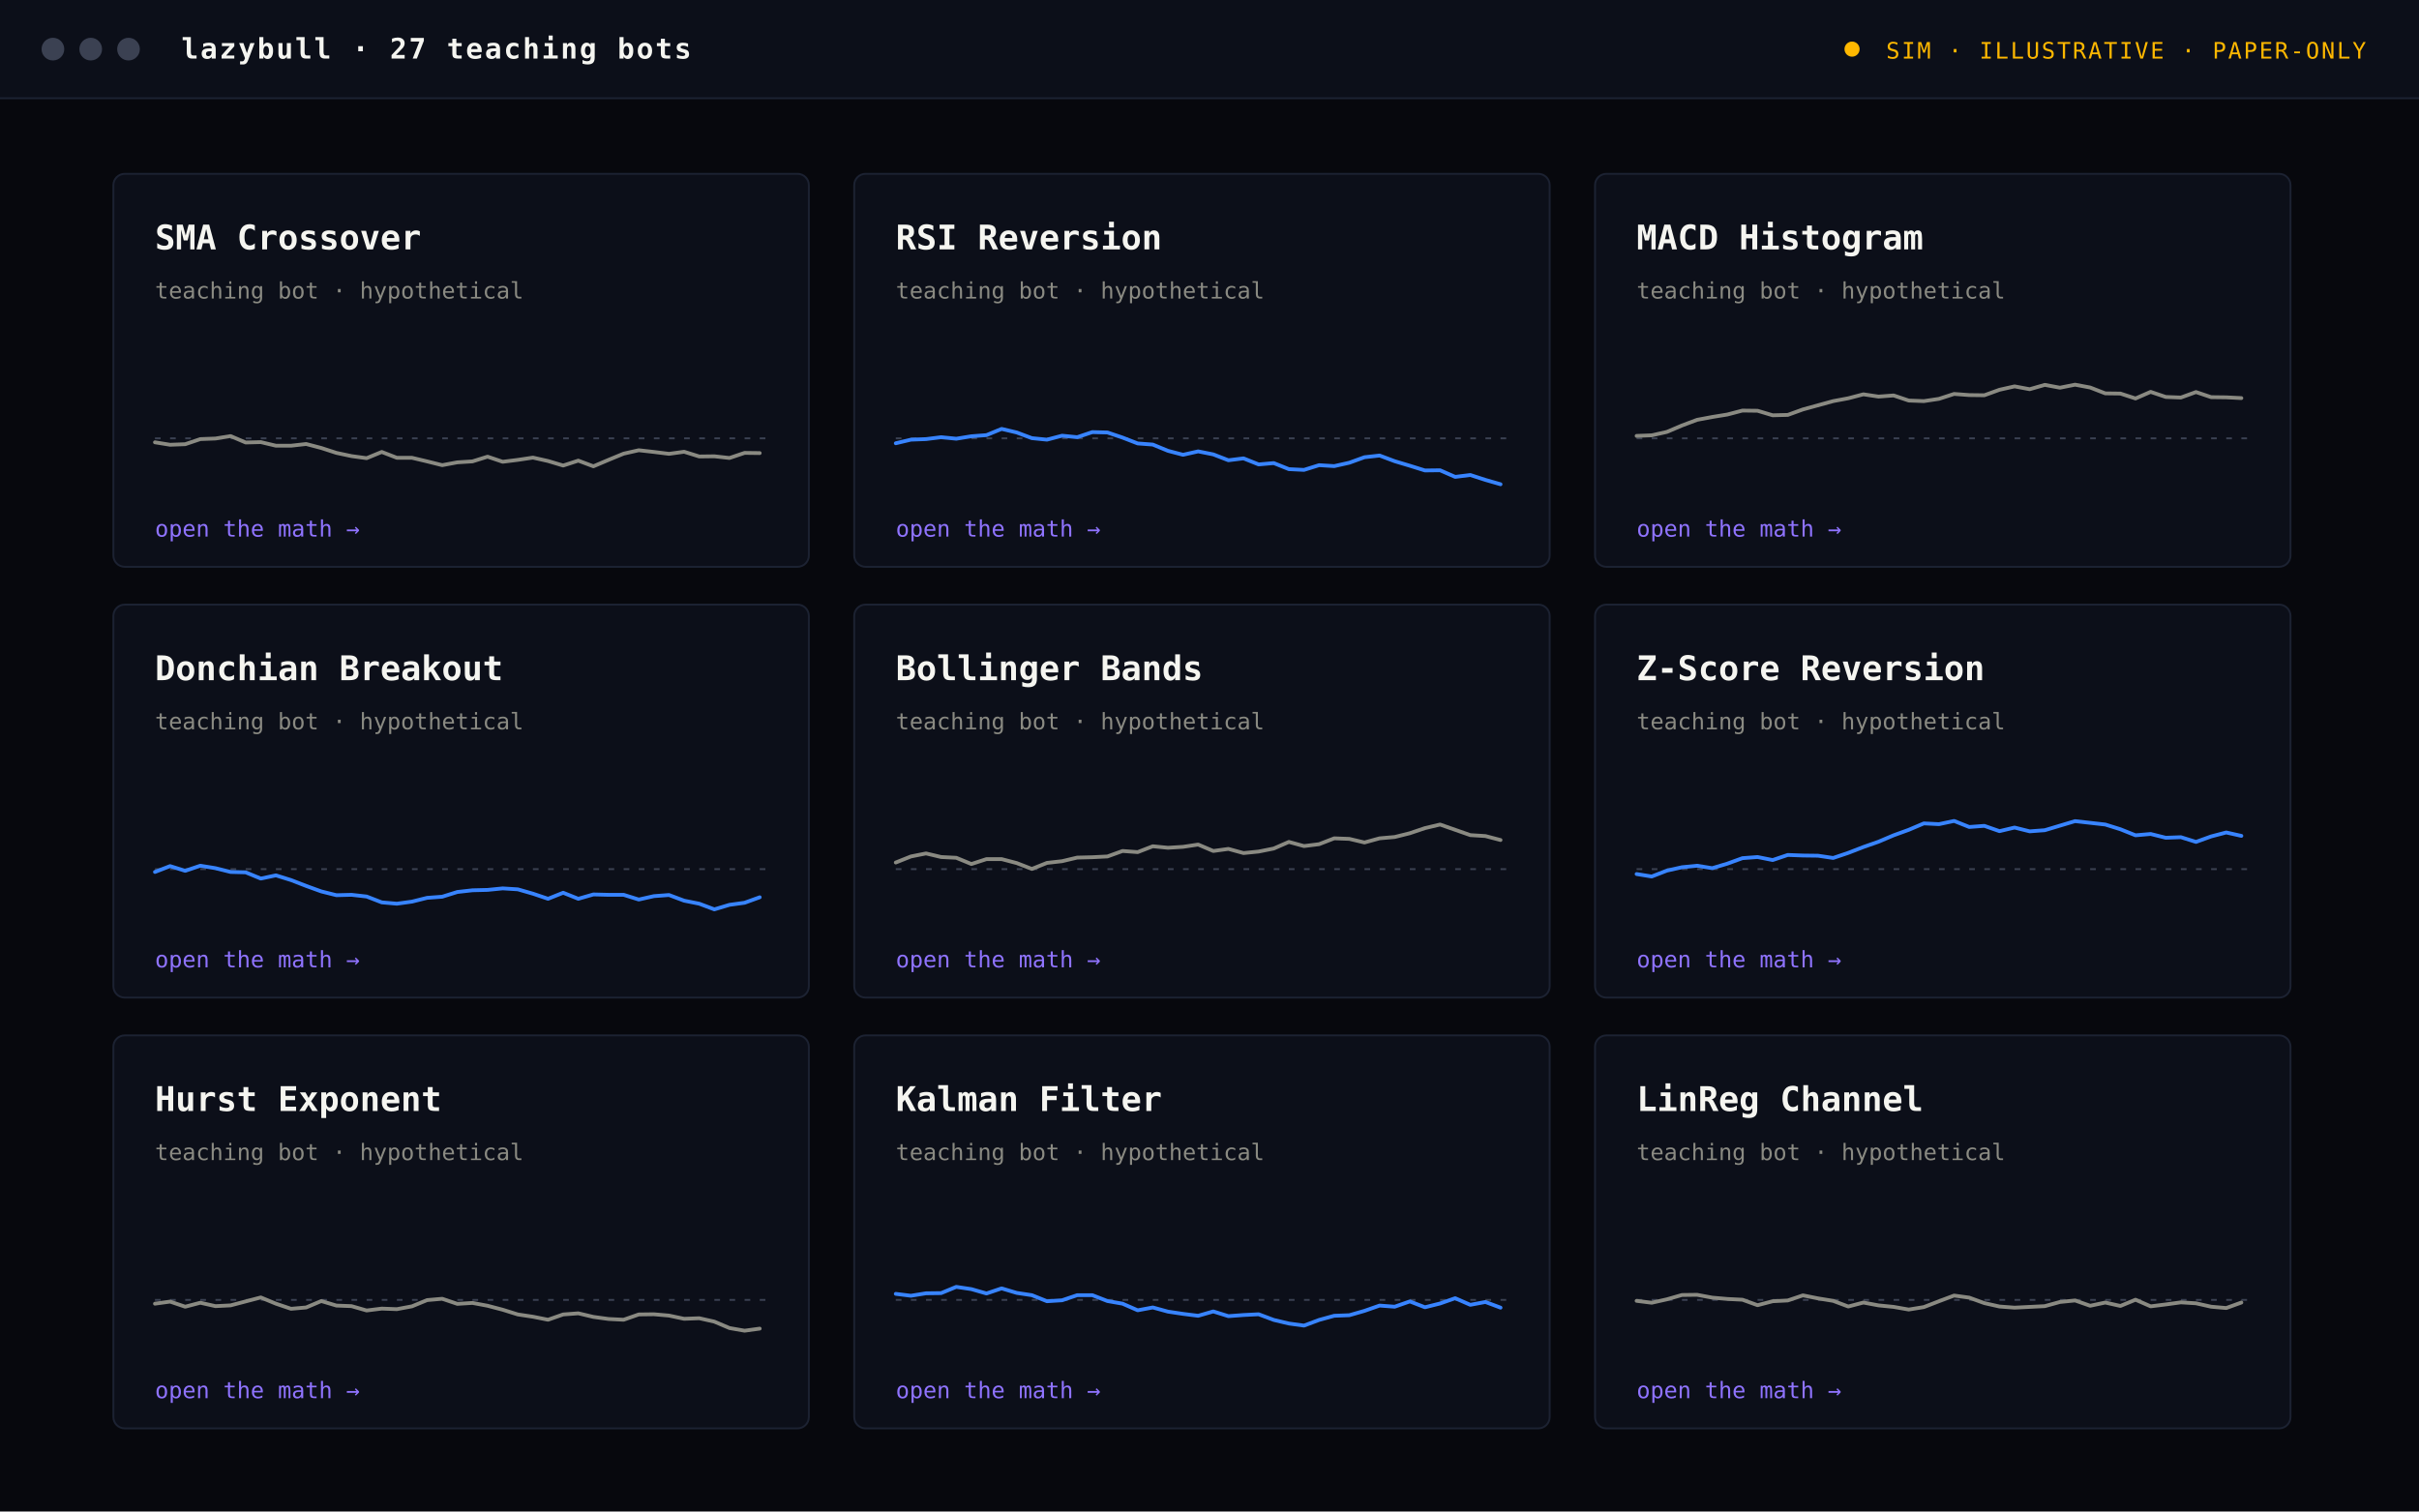
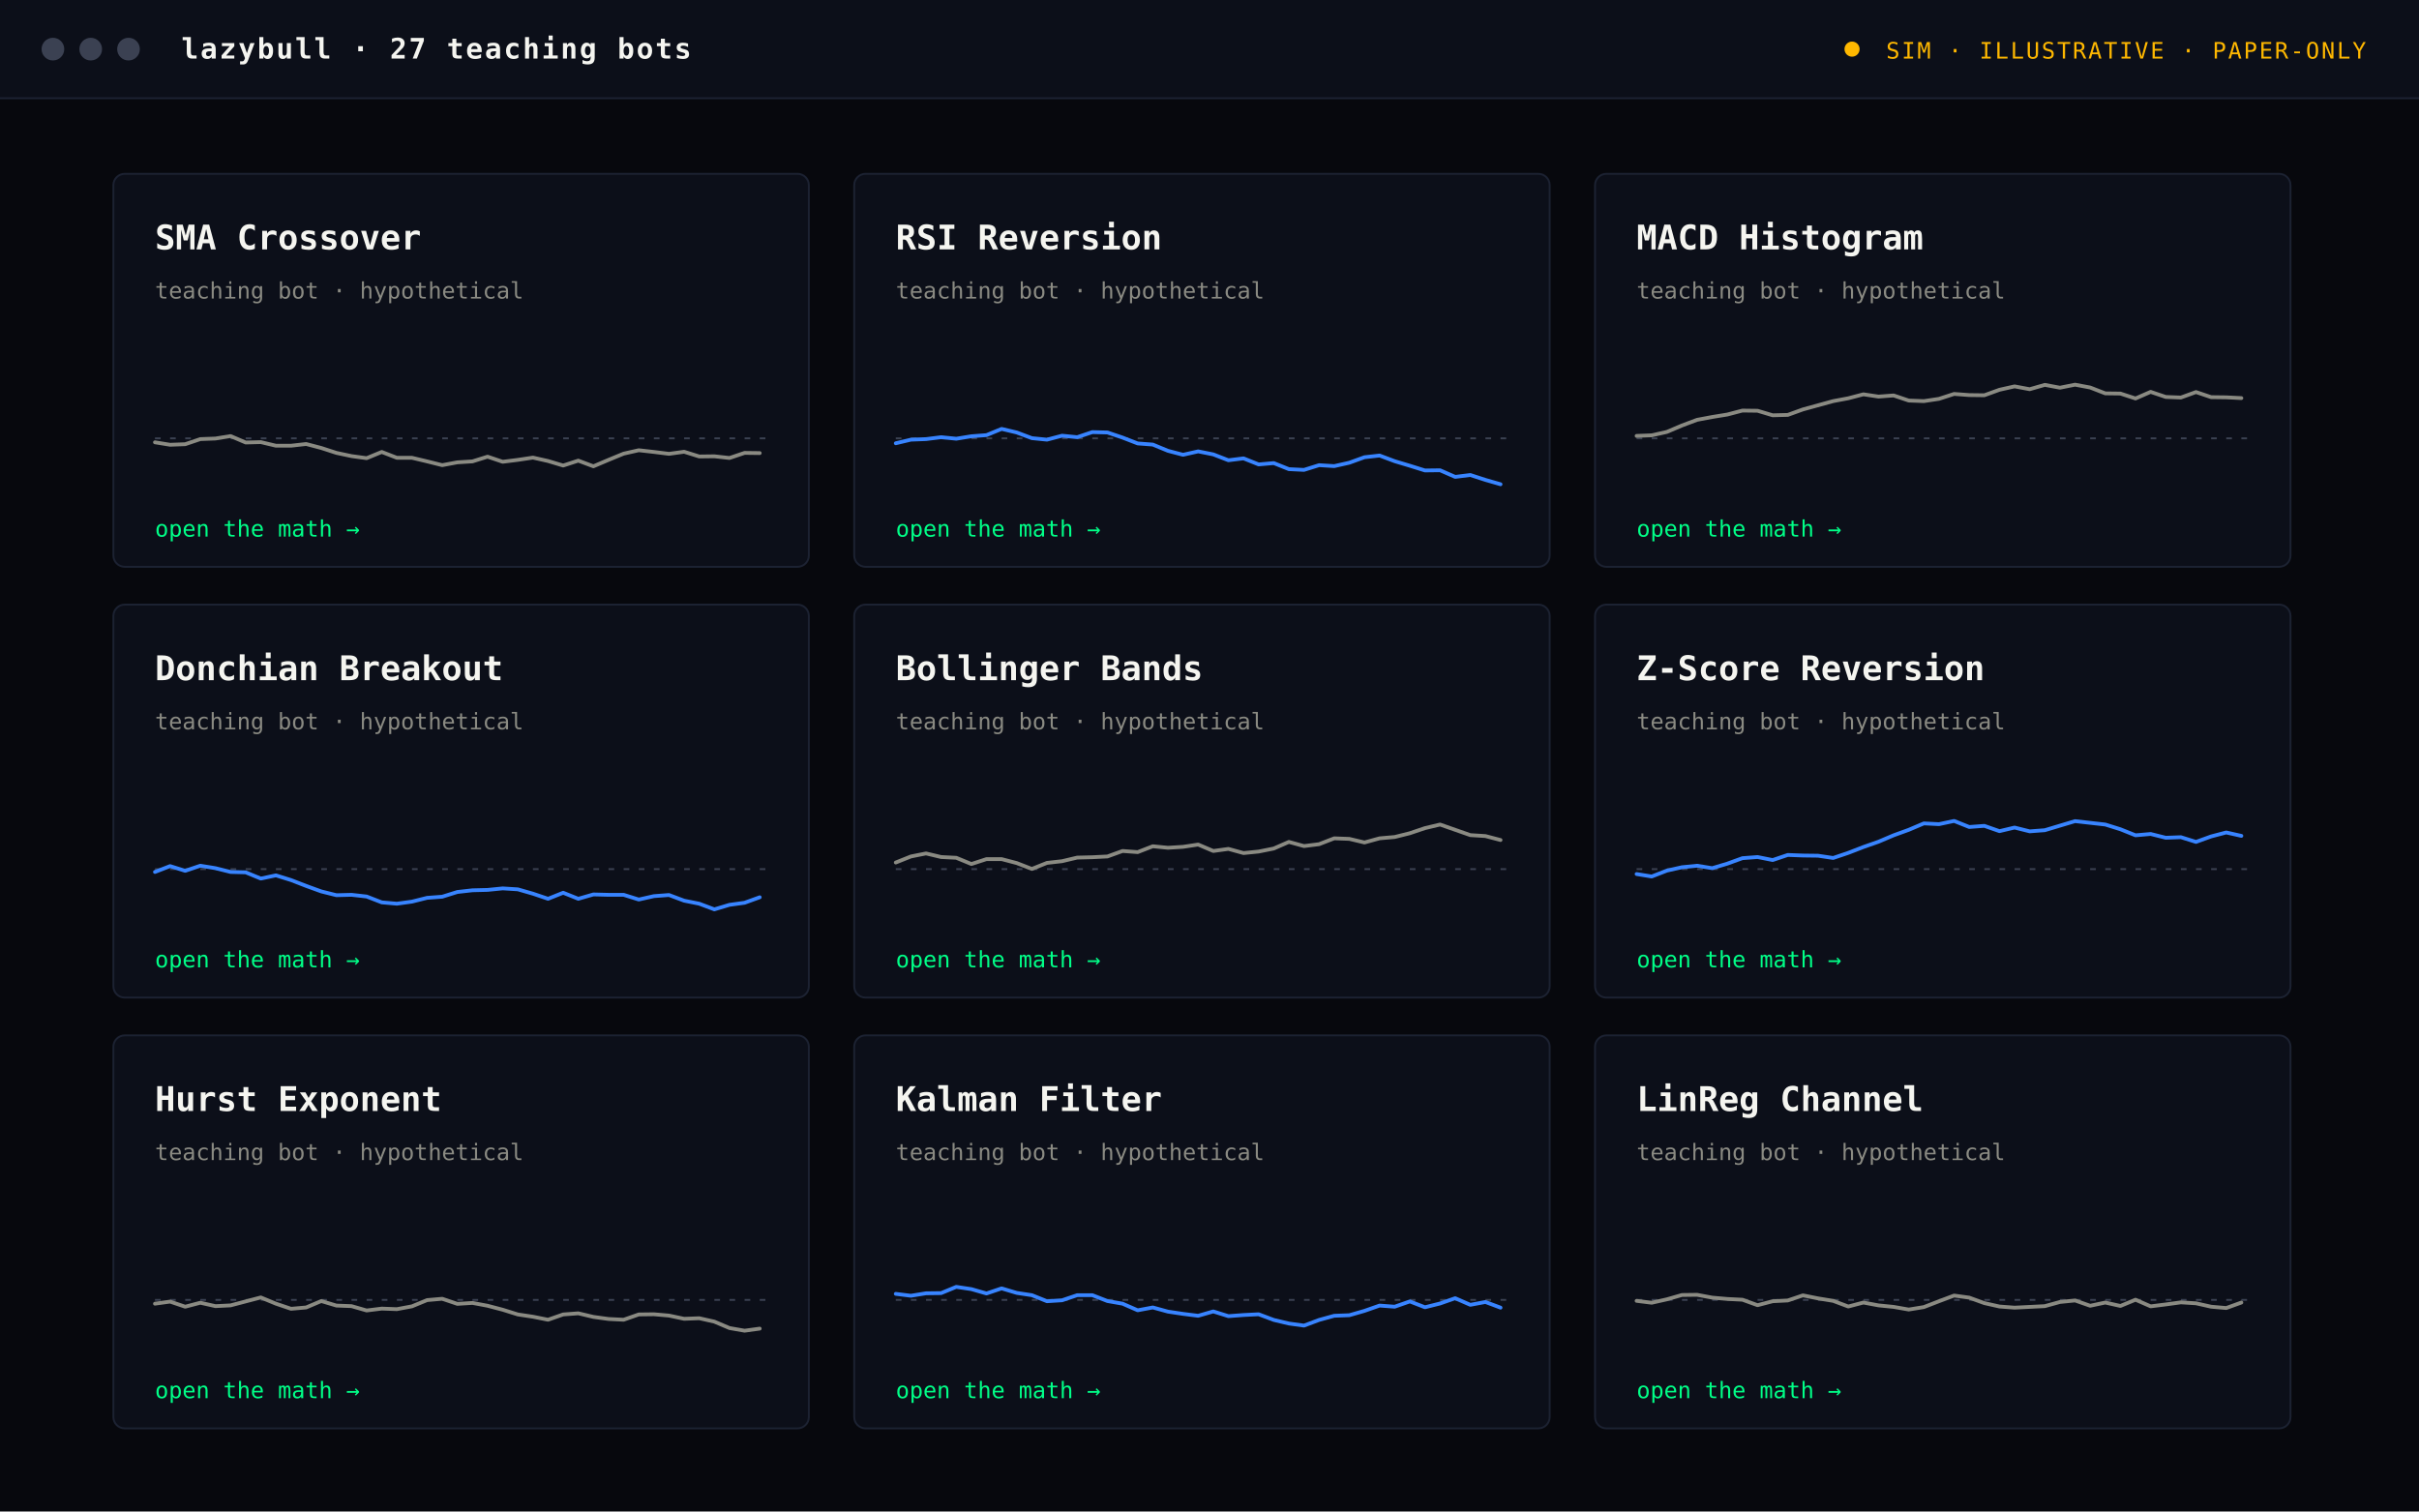
<svg xmlns="http://www.w3.org/2000/svg" width="1280" height="800" viewBox="0 0 1280 800">
  <rect width="1280" height="800" fill="#07080d" />
  <rect x="0" y="0" width="1280" height="52" fill="#0c0f19" />
  <line x1="0.0" y1="52.0" x2="1280.0" y2="52.0" stroke="#1c2232" stroke-width="1" />
  <circle cx="28" cy="26" r="6" fill="#3b4152" />
  <circle cx="48" cy="26" r="6" fill="#3b4152" />
  <circle cx="68" cy="26" r="6" fill="#3b4152" />
  <text x="96.0" y="31.0" font-family="JetBrains Mono, ui-monospace, Menlo, monospace" font-size="15" font-weight="600" fill="#f5f5f0" text-anchor="start" letter-spacing="1">lazybull · 27 teaching bots</text>
  <circle cx="980" cy="26" r="4" fill="#ffb800" />
  <text x="1252.0" y="31.0" font-family="JetBrains Mono, ui-monospace, Menlo, monospace" font-size="12" font-weight="500" fill="#ffb800" text-anchor="end" letter-spacing="1">SIM · ILLUSTRATIVE · PAPER-ONLY</text>
  <rect x="60.0" y="92.0" width="368.0" height="208.0" rx="6" fill="#0c0f19" stroke="#1c2232" stroke-width="1" />
  <text x="82.0" y="132.0" font-family="JetBrains Mono, ui-monospace, Menlo, monospace" font-size="18" font-weight="600" fill="#f5f5f0" text-anchor="start" letter-spacing="0">SMA Crossover</text>
  <text x="82.0" y="158.0" font-family="JetBrains Mono, ui-monospace, Menlo, monospace" font-size="12" font-weight="500" fill="#8a8a82" text-anchor="start" letter-spacing="0">teaching bot · hypothetical</text>
  <line x1="82.0" y1="232.0" x2="406.0" y2="232.0" stroke="#3b4152" stroke-width="1" stroke-dasharray="3 5" />
  <polyline points="82.0,234.1 90.0,235.4 98.0,235.1 106.0,232.4 114.0,232.1 122.0,230.8 130.0,234.2 138.0,234.0 146.0,235.9 154.0,235.9 162.0,235.0 170.0,237.1 178.0,239.7 186.0,241.4 194.0,242.5 202.0,239.2 210.0,242.3 218.0,242.3 226.0,244.2 234.0,246.2 242.0,244.7 250.0,244.2 258.0,241.7 266.0,244.4 274.0,243.4 282.0,242.2 290.0,244.0 298.0,246.4 306.0,243.8 314.0,246.8 322.0,243.4 330.0,240.1 338.0,238.3 346.0,239.2 354.0,240.2 362.0,239.1 370.0,241.6 378.0,241.5 386.0,242.4 394.0,239.7 402.0,239.8" fill="none" stroke="#8a8a82" stroke-width="2" stroke-linejoin="round" stroke-linecap="round" />
-   <text x="82.0" y="284.0" font-family="JetBrains Mono, ui-monospace, Menlo, monospace" font-size="12" font-weight="500" fill="#8f73ff" text-anchor="start" letter-spacing="0">open the math →</text>
+   <text x="82.0" y="284.0" font-family="JetBrains Mono, ui-monospace, Menlo, monospace" font-size="12" font-weight="500" fill="#00ff87" text-anchor="start" letter-spacing="0">open the math →</text>
  <rect x="452.0" y="92.0" width="368.0" height="208.0" rx="6" fill="#0c0f19" stroke="#1c2232" stroke-width="1" />
  <text x="474.0" y="132.0" font-family="JetBrains Mono, ui-monospace, Menlo, monospace" font-size="18" font-weight="600" fill="#f5f5f0" text-anchor="start" letter-spacing="0">RSI Reversion</text>
  <text x="474.0" y="158.0" font-family="JetBrains Mono, ui-monospace, Menlo, monospace" font-size="12" font-weight="500" fill="#8a8a82" text-anchor="start" letter-spacing="0">teaching bot · hypothetical</text>
  <line x1="474.0" y1="232.0" x2="798.0" y2="232.0" stroke="#3b4152" stroke-width="1" stroke-dasharray="3 5" />
  <polyline points="474.0,234.6 482.0,232.7 490.0,232.4 498.0,231.4 506.0,232.2 514.0,230.9 522.0,230.3 530.0,227.0 538.0,228.9 546.0,231.9 554.0,232.7 562.0,230.6 570.0,231.4 578.0,228.7 586.0,228.9 594.0,231.6 602.0,234.7 610.0,235.3 618.0,238.6 626.0,240.7 634.0,238.9 642.0,240.5 650.0,243.6 658.0,242.6 666.0,245.8 674.0,245.1 682.0,248.3 690.0,248.7 698.0,246.2 706.0,246.7 714.0,244.9 722.0,242.0 730.0,241.1 738.0,244.1 746.0,246.5 754.0,249.0 762.0,248.9 770.0,252.4 778.0,251.4 786.0,254.0 794.0,256.3" fill="none" stroke="#3884ff" stroke-width="2" stroke-linejoin="round" stroke-linecap="round" />
-   <text x="474.0" y="284.0" font-family="JetBrains Mono, ui-monospace, Menlo, monospace" font-size="12" font-weight="500" fill="#8f73ff" text-anchor="start" letter-spacing="0">open the math →</text>
+   <text x="474.0" y="284.0" font-family="JetBrains Mono, ui-monospace, Menlo, monospace" font-size="12" font-weight="500" fill="#00ff87" text-anchor="start" letter-spacing="0">open the math →</text>
  <rect x="844.0" y="92.0" width="368.0" height="208.0" rx="6" fill="#0c0f19" stroke="#1c2232" stroke-width="1" />
  <text x="866.0" y="132.0" font-family="JetBrains Mono, ui-monospace, Menlo, monospace" font-size="18" font-weight="600" fill="#f5f5f0" text-anchor="start" letter-spacing="0">MACD Histogram</text>
  <text x="866.0" y="158.0" font-family="JetBrains Mono, ui-monospace, Menlo, monospace" font-size="12" font-weight="500" fill="#8a8a82" text-anchor="start" letter-spacing="0">teaching bot · hypothetical</text>
  <line x1="866.0" y1="232.0" x2="1190.0" y2="232.0" stroke="#3b4152" stroke-width="1" stroke-dasharray="3 5" />
  <polyline points="866.0,230.7 874.0,230.4 882.0,228.6 890.0,225.2 898.0,222.2 906.0,220.7 914.0,219.4 922.0,217.3 930.0,217.4 938.0,219.8 946.0,219.6 954.0,216.7 962.0,214.5 970.0,212.3 978.0,210.8 986.0,208.7 994.0,209.9 1002.0,209.3 1010.0,212.0 1018.0,212.3 1026.0,211.1 1034.0,208.5 1042.0,209.1 1050.0,209.2 1058.0,206.3 1066.0,204.5 1074.0,206.0 1082.0,203.7 1090.0,205.2 1098.0,203.6 1106.0,205.1 1114.0,208.2 1122.0,208.3 1130.0,210.9 1138.0,207.4 1146.0,210.1 1154.0,210.4 1162.0,207.5 1170.0,210.2 1178.0,210.3 1186.0,210.7" fill="none" stroke="#8a8a82" stroke-width="2" stroke-linejoin="round" stroke-linecap="round" />
-   <text x="866.0" y="284.0" font-family="JetBrains Mono, ui-monospace, Menlo, monospace" font-size="12" font-weight="500" fill="#8f73ff" text-anchor="start" letter-spacing="0">open the math →</text>
+   <text x="866.0" y="284.0" font-family="JetBrains Mono, ui-monospace, Menlo, monospace" font-size="12" font-weight="500" fill="#00ff87" text-anchor="start" letter-spacing="0">open the math →</text>
  <rect x="60.0" y="320.0" width="368.0" height="208.0" rx="6" fill="#0c0f19" stroke="#1c2232" stroke-width="1" />
  <text x="82.0" y="360.0" font-family="JetBrains Mono, ui-monospace, Menlo, monospace" font-size="18" font-weight="600" fill="#f5f5f0" text-anchor="start" letter-spacing="0">Donchian Breakout</text>
  <text x="82.0" y="386.0" font-family="JetBrains Mono, ui-monospace, Menlo, monospace" font-size="12" font-weight="500" fill="#8a8a82" text-anchor="start" letter-spacing="0">teaching bot · hypothetical</text>
  <line x1="82.0" y1="460.0" x2="406.0" y2="460.0" stroke="#3b4152" stroke-width="1" stroke-dasharray="3 5" />
  <polyline points="82.0,461.5 90.0,458.4 98.0,460.9 106.0,458.2 114.0,459.5 122.0,461.5 130.0,461.7 138.0,465.0 146.0,463.3 154.0,465.8 162.0,468.9 170.0,471.8 178.0,473.8 186.0,473.6 194.0,474.5 202.0,477.6 210.0,478.3 218.0,477.2 226.0,475.2 234.0,474.6 242.0,472.1 250.0,471.2 258.0,471.0 266.0,470.2 274.0,470.7 282.0,473.0 290.0,475.7 298.0,472.5 306.0,475.7 314.0,473.4 322.0,473.6 330.0,473.6 338.0,476.1 346.0,474.3 354.0,473.7 362.0,476.7 370.0,478.3 378.0,481.3 386.0,478.9 394.0,477.8 402.0,474.9" fill="none" stroke="#3884ff" stroke-width="2" stroke-linejoin="round" stroke-linecap="round" />
-   <text x="82.0" y="512.0" font-family="JetBrains Mono, ui-monospace, Menlo, monospace" font-size="12" font-weight="500" fill="#8f73ff" text-anchor="start" letter-spacing="0">open the math →</text>
+   <text x="82.0" y="512.0" font-family="JetBrains Mono, ui-monospace, Menlo, monospace" font-size="12" font-weight="500" fill="#00ff87" text-anchor="start" letter-spacing="0">open the math →</text>
  <rect x="452.0" y="320.0" width="368.0" height="208.0" rx="6" fill="#0c0f19" stroke="#1c2232" stroke-width="1" />
  <text x="474.0" y="360.0" font-family="JetBrains Mono, ui-monospace, Menlo, monospace" font-size="18" font-weight="600" fill="#f5f5f0" text-anchor="start" letter-spacing="0">Bollinger Bands</text>
  <text x="474.0" y="386.0" font-family="JetBrains Mono, ui-monospace, Menlo, monospace" font-size="12" font-weight="500" fill="#8a8a82" text-anchor="start" letter-spacing="0">teaching bot · hypothetical</text>
  <line x1="474.0" y1="460.0" x2="798.0" y2="460.0" stroke="#3b4152" stroke-width="1" stroke-dasharray="3 5" />
  <polyline points="474.0,456.5 482.0,453.3 490.0,451.7 498.0,453.6 506.0,454.0 514.0,457.3 522.0,454.7 530.0,454.7 538.0,456.8 546.0,459.9 554.0,456.7 562.0,455.8 570.0,453.9 578.0,453.7 586.0,453.3 594.0,450.4 602.0,451.0 610.0,447.9 618.0,448.7 626.0,448.2 634.0,447.0 642.0,450.4 650.0,449.3 658.0,451.5 666.0,450.7 674.0,449.1 682.0,445.6 690.0,447.8 698.0,446.8 706.0,443.7 714.0,444.0 722.0,445.9 730.0,443.7 738.0,443.0 746.0,441.0 754.0,438.3 762.0,436.4 770.0,439.2 778.0,442.0 786.0,442.5 794.0,444.6" fill="none" stroke="#8a8a82" stroke-width="2" stroke-linejoin="round" stroke-linecap="round" />
-   <text x="474.0" y="512.0" font-family="JetBrains Mono, ui-monospace, Menlo, monospace" font-size="12" font-weight="500" fill="#8f73ff" text-anchor="start" letter-spacing="0">open the math →</text>
+   <text x="474.0" y="512.0" font-family="JetBrains Mono, ui-monospace, Menlo, monospace" font-size="12" font-weight="500" fill="#00ff87" text-anchor="start" letter-spacing="0">open the math →</text>
  <rect x="844.0" y="320.0" width="368.0" height="208.0" rx="6" fill="#0c0f19" stroke="#1c2232" stroke-width="1" />
  <text x="866.0" y="360.0" font-family="JetBrains Mono, ui-monospace, Menlo, monospace" font-size="18" font-weight="600" fill="#f5f5f0" text-anchor="start" letter-spacing="0">Z-Score Reversion</text>
  <text x="866.0" y="386.0" font-family="JetBrains Mono, ui-monospace, Menlo, monospace" font-size="12" font-weight="500" fill="#8a8a82" text-anchor="start" letter-spacing="0">teaching bot · hypothetical</text>
  <line x1="866.0" y1="460.0" x2="1190.0" y2="460.0" stroke="#3b4152" stroke-width="1" stroke-dasharray="3 5" />
  <polyline points="866.0,462.6 874.0,463.9 882.0,460.8 890.0,459.0 898.0,458.2 906.0,459.5 914.0,457.1 922.0,454.2 930.0,453.6 938.0,455.2 946.0,452.5 954.0,452.8 962.0,452.9 970.0,454.1 978.0,451.4 986.0,448.3 994.0,445.5 1002.0,442.1 1010.0,439.2 1018.0,435.8 1026.0,436.2 1034.0,434.5 1042.0,437.7 1050.0,437.1 1058.0,439.9 1066.0,438.0 1074.0,440.0 1082.0,439.4 1090.0,437.0 1098.0,434.6 1106.0,435.5 1114.0,436.4 1122.0,438.9 1130.0,442.1 1138.0,441.4 1146.0,443.4 1154.0,443.1 1162.0,445.6 1170.0,442.7 1178.0,440.6 1186.0,442.4" fill="none" stroke="#3884ff" stroke-width="2" stroke-linejoin="round" stroke-linecap="round" />
-   <text x="866.0" y="512.0" font-family="JetBrains Mono, ui-monospace, Menlo, monospace" font-size="12" font-weight="500" fill="#8f73ff" text-anchor="start" letter-spacing="0">open the math →</text>
+   <text x="866.0" y="512.0" font-family="JetBrains Mono, ui-monospace, Menlo, monospace" font-size="12" font-weight="500" fill="#00ff87" text-anchor="start" letter-spacing="0">open the math →</text>
  <rect x="60.0" y="548.0" width="368.0" height="208.0" rx="6" fill="#0c0f19" stroke="#1c2232" stroke-width="1" />
  <text x="82.0" y="588.0" font-family="JetBrains Mono, ui-monospace, Menlo, monospace" font-size="18" font-weight="600" fill="#f5f5f0" text-anchor="start" letter-spacing="0">Hurst Exponent</text>
  <text x="82.0" y="614.0" font-family="JetBrains Mono, ui-monospace, Menlo, monospace" font-size="12" font-weight="500" fill="#8a8a82" text-anchor="start" letter-spacing="0">teaching bot · hypothetical</text>
  <line x1="82.0" y1="688.0" x2="406.0" y2="688.0" stroke="#3b4152" stroke-width="1" stroke-dasharray="3 5" />
  <polyline points="82.0,690.0 90.0,688.9 98.0,691.6 106.0,689.5 114.0,691.3 122.0,690.9 130.0,688.8 138.0,686.7 146.0,690.0 154.0,692.7 162.0,692.0 170.0,688.6 178.0,691.0 186.0,691.3 194.0,693.6 202.0,692.6 210.0,692.9 218.0,691.4 226.0,688.1 234.0,687.4 242.0,690.1 250.0,689.6 258.0,691.1 266.0,693.2 274.0,695.7 282.0,696.9 290.0,698.5 298.0,695.7 306.0,695.1 314.0,697.0 322.0,698.1 330.0,698.5 338.0,695.7 346.0,695.6 354.0,696.3 362.0,698.0 370.0,697.7 378.0,699.5 386.0,702.9 394.0,704.3 402.0,703.2" fill="none" stroke="#8a8a82" stroke-width="2" stroke-linejoin="round" stroke-linecap="round" />
-   <text x="82.0" y="740.0" font-family="JetBrains Mono, ui-monospace, Menlo, monospace" font-size="12" font-weight="500" fill="#8f73ff" text-anchor="start" letter-spacing="0">open the math →</text>
+   <text x="82.0" y="740.0" font-family="JetBrains Mono, ui-monospace, Menlo, monospace" font-size="12" font-weight="500" fill="#00ff87" text-anchor="start" letter-spacing="0">open the math →</text>
  <rect x="452.0" y="548.0" width="368.0" height="208.0" rx="6" fill="#0c0f19" stroke="#1c2232" stroke-width="1" />
  <text x="474.0" y="588.0" font-family="JetBrains Mono, ui-monospace, Menlo, monospace" font-size="18" font-weight="600" fill="#f5f5f0" text-anchor="start" letter-spacing="0">Kalman Filter</text>
  <text x="474.0" y="614.0" font-family="JetBrains Mono, ui-monospace, Menlo, monospace" font-size="12" font-weight="500" fill="#8a8a82" text-anchor="start" letter-spacing="0">teaching bot · hypothetical</text>
  <line x1="474.0" y1="688.0" x2="798.0" y2="688.0" stroke="#3b4152" stroke-width="1" stroke-dasharray="3 5" />
  <polyline points="474.0,684.8 482.0,685.8 490.0,684.5 498.0,684.4 506.0,681.1 514.0,682.3 522.0,684.6 530.0,681.9 538.0,684.3 546.0,685.5 554.0,688.7 562.0,688.2 570.0,685.5 578.0,685.5 586.0,688.6 594.0,690.0 602.0,693.5 610.0,692.0 618.0,694.2 626.0,695.4 634.0,696.4 642.0,694.1 650.0,696.6 658.0,696.0 666.0,695.6 674.0,698.6 682.0,700.5 690.0,701.6 698.0,698.6 706.0,696.4 714.0,696.1 722.0,693.8 730.0,691.0 738.0,691.6 746.0,688.8 754.0,691.9 762.0,689.9 770.0,687.1 778.0,690.6 786.0,689.1 794.0,692.1" fill="none" stroke="#3884ff" stroke-width="2" stroke-linejoin="round" stroke-linecap="round" />
-   <text x="474.0" y="740.0" font-family="JetBrains Mono, ui-monospace, Menlo, monospace" font-size="12" font-weight="500" fill="#8f73ff" text-anchor="start" letter-spacing="0">open the math →</text>
+   <text x="474.0" y="740.0" font-family="JetBrains Mono, ui-monospace, Menlo, monospace" font-size="12" font-weight="500" fill="#00ff87" text-anchor="start" letter-spacing="0">open the math →</text>
  <rect x="844.0" y="548.0" width="368.0" height="208.0" rx="6" fill="#0c0f19" stroke="#1c2232" stroke-width="1" />
  <text x="866.0" y="588.0" font-family="JetBrains Mono, ui-monospace, Menlo, monospace" font-size="18" font-weight="600" fill="#f5f5f0" text-anchor="start" letter-spacing="0">LinReg Channel</text>
  <text x="866.0" y="614.0" font-family="JetBrains Mono, ui-monospace, Menlo, monospace" font-size="12" font-weight="500" fill="#8a8a82" text-anchor="start" letter-spacing="0">teaching bot · hypothetical</text>
  <line x1="866.0" y1="688.0" x2="1190.0" y2="688.0" stroke="#3b4152" stroke-width="1" stroke-dasharray="3 5" />
  <polyline points="866.0,688.5 874.0,689.5 882.0,687.7 890.0,685.4 898.0,685.3 906.0,686.8 914.0,687.5 922.0,687.9 930.0,690.8 938.0,688.7 946.0,688.3 954.0,685.6 962.0,687.2 970.0,688.5 978.0,691.5 986.0,689.4 994.0,690.9 1002.0,691.7 1010.0,693.1 1018.0,691.8 1026.0,688.7 1034.0,685.7 1042.0,686.8 1050.0,689.7 1058.0,691.5 1066.0,692.1 1074.0,691.7 1082.0,691.3 1090.0,689.1 1098.0,688.3 1106.0,691.1 1114.0,689.4 1122.0,691.2 1130.0,687.9 1138.0,691.4 1146.0,690.4 1154.0,689.3 1162.0,689.8 1170.0,691.6 1178.0,692.3 1186.0,689.4" fill="none" stroke="#8a8a82" stroke-width="2" stroke-linejoin="round" stroke-linecap="round" />
-   <text x="866.0" y="740.0" font-family="JetBrains Mono, ui-monospace, Menlo, monospace" font-size="12" font-weight="500" fill="#8f73ff" text-anchor="start" letter-spacing="0">open the math →</text>
+   <text x="866.0" y="740.0" font-family="JetBrains Mono, ui-monospace, Menlo, monospace" font-size="12" font-weight="500" fill="#00ff87" text-anchor="start" letter-spacing="0">open the math →</text>
</svg>
